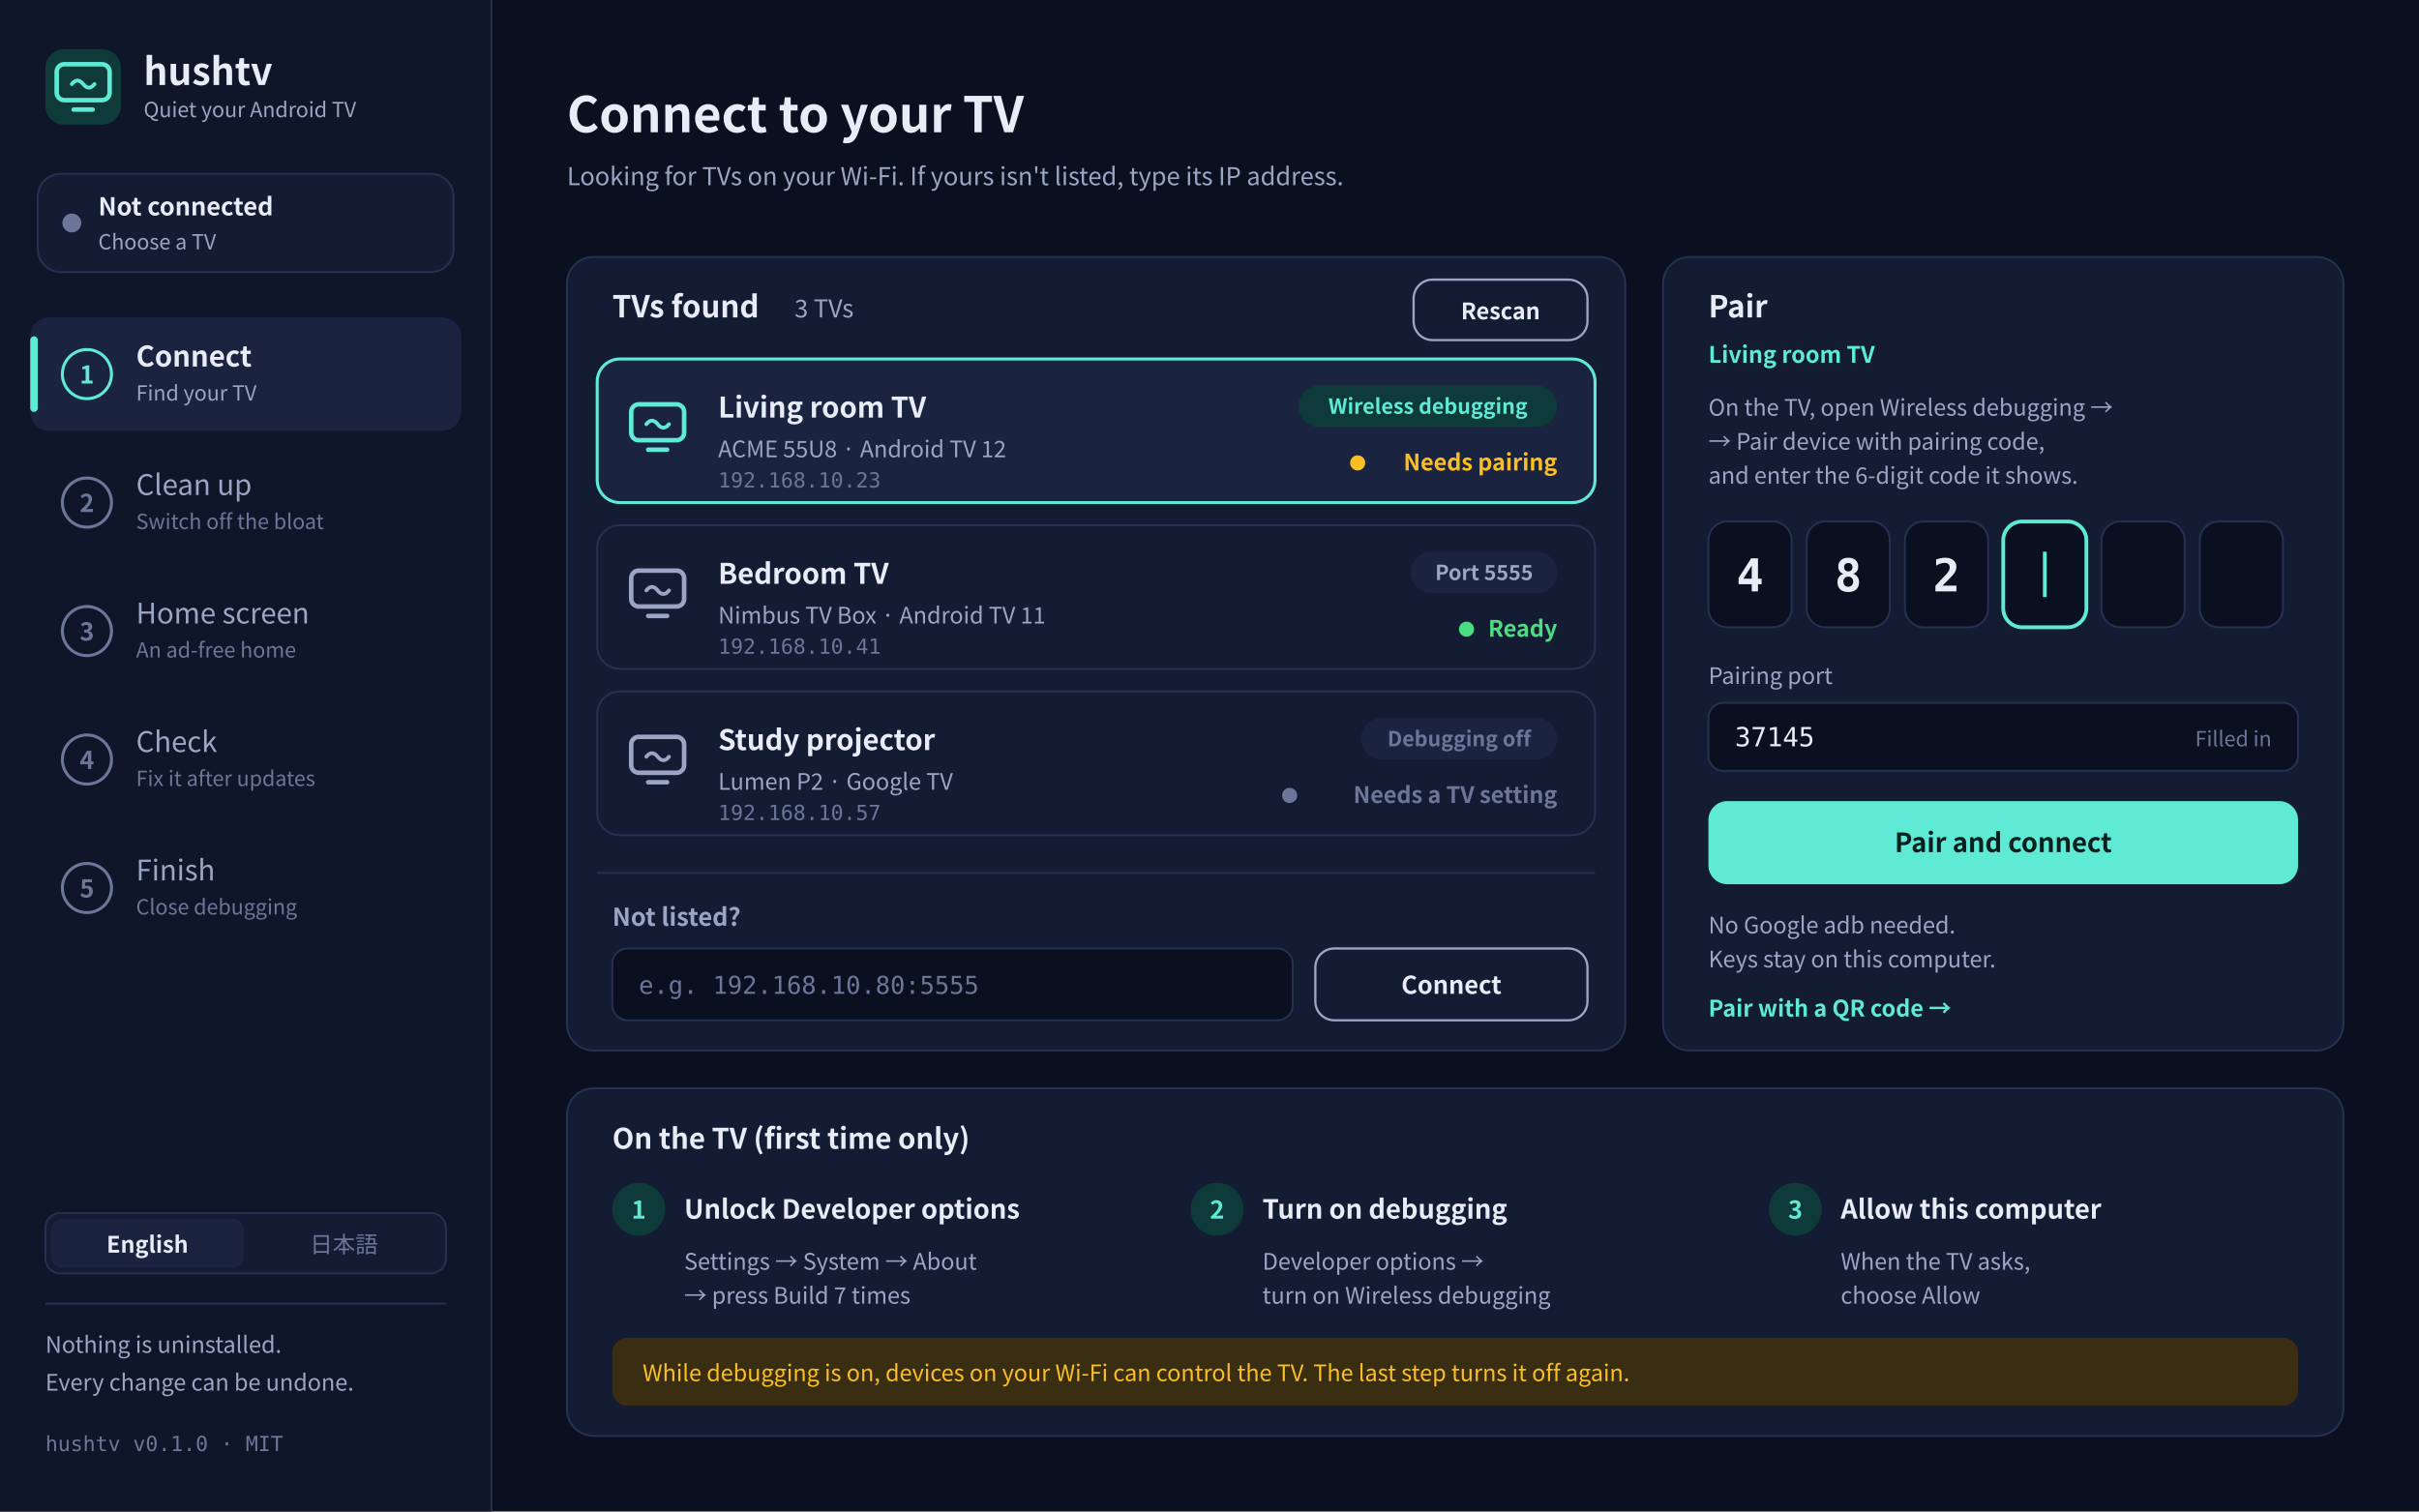
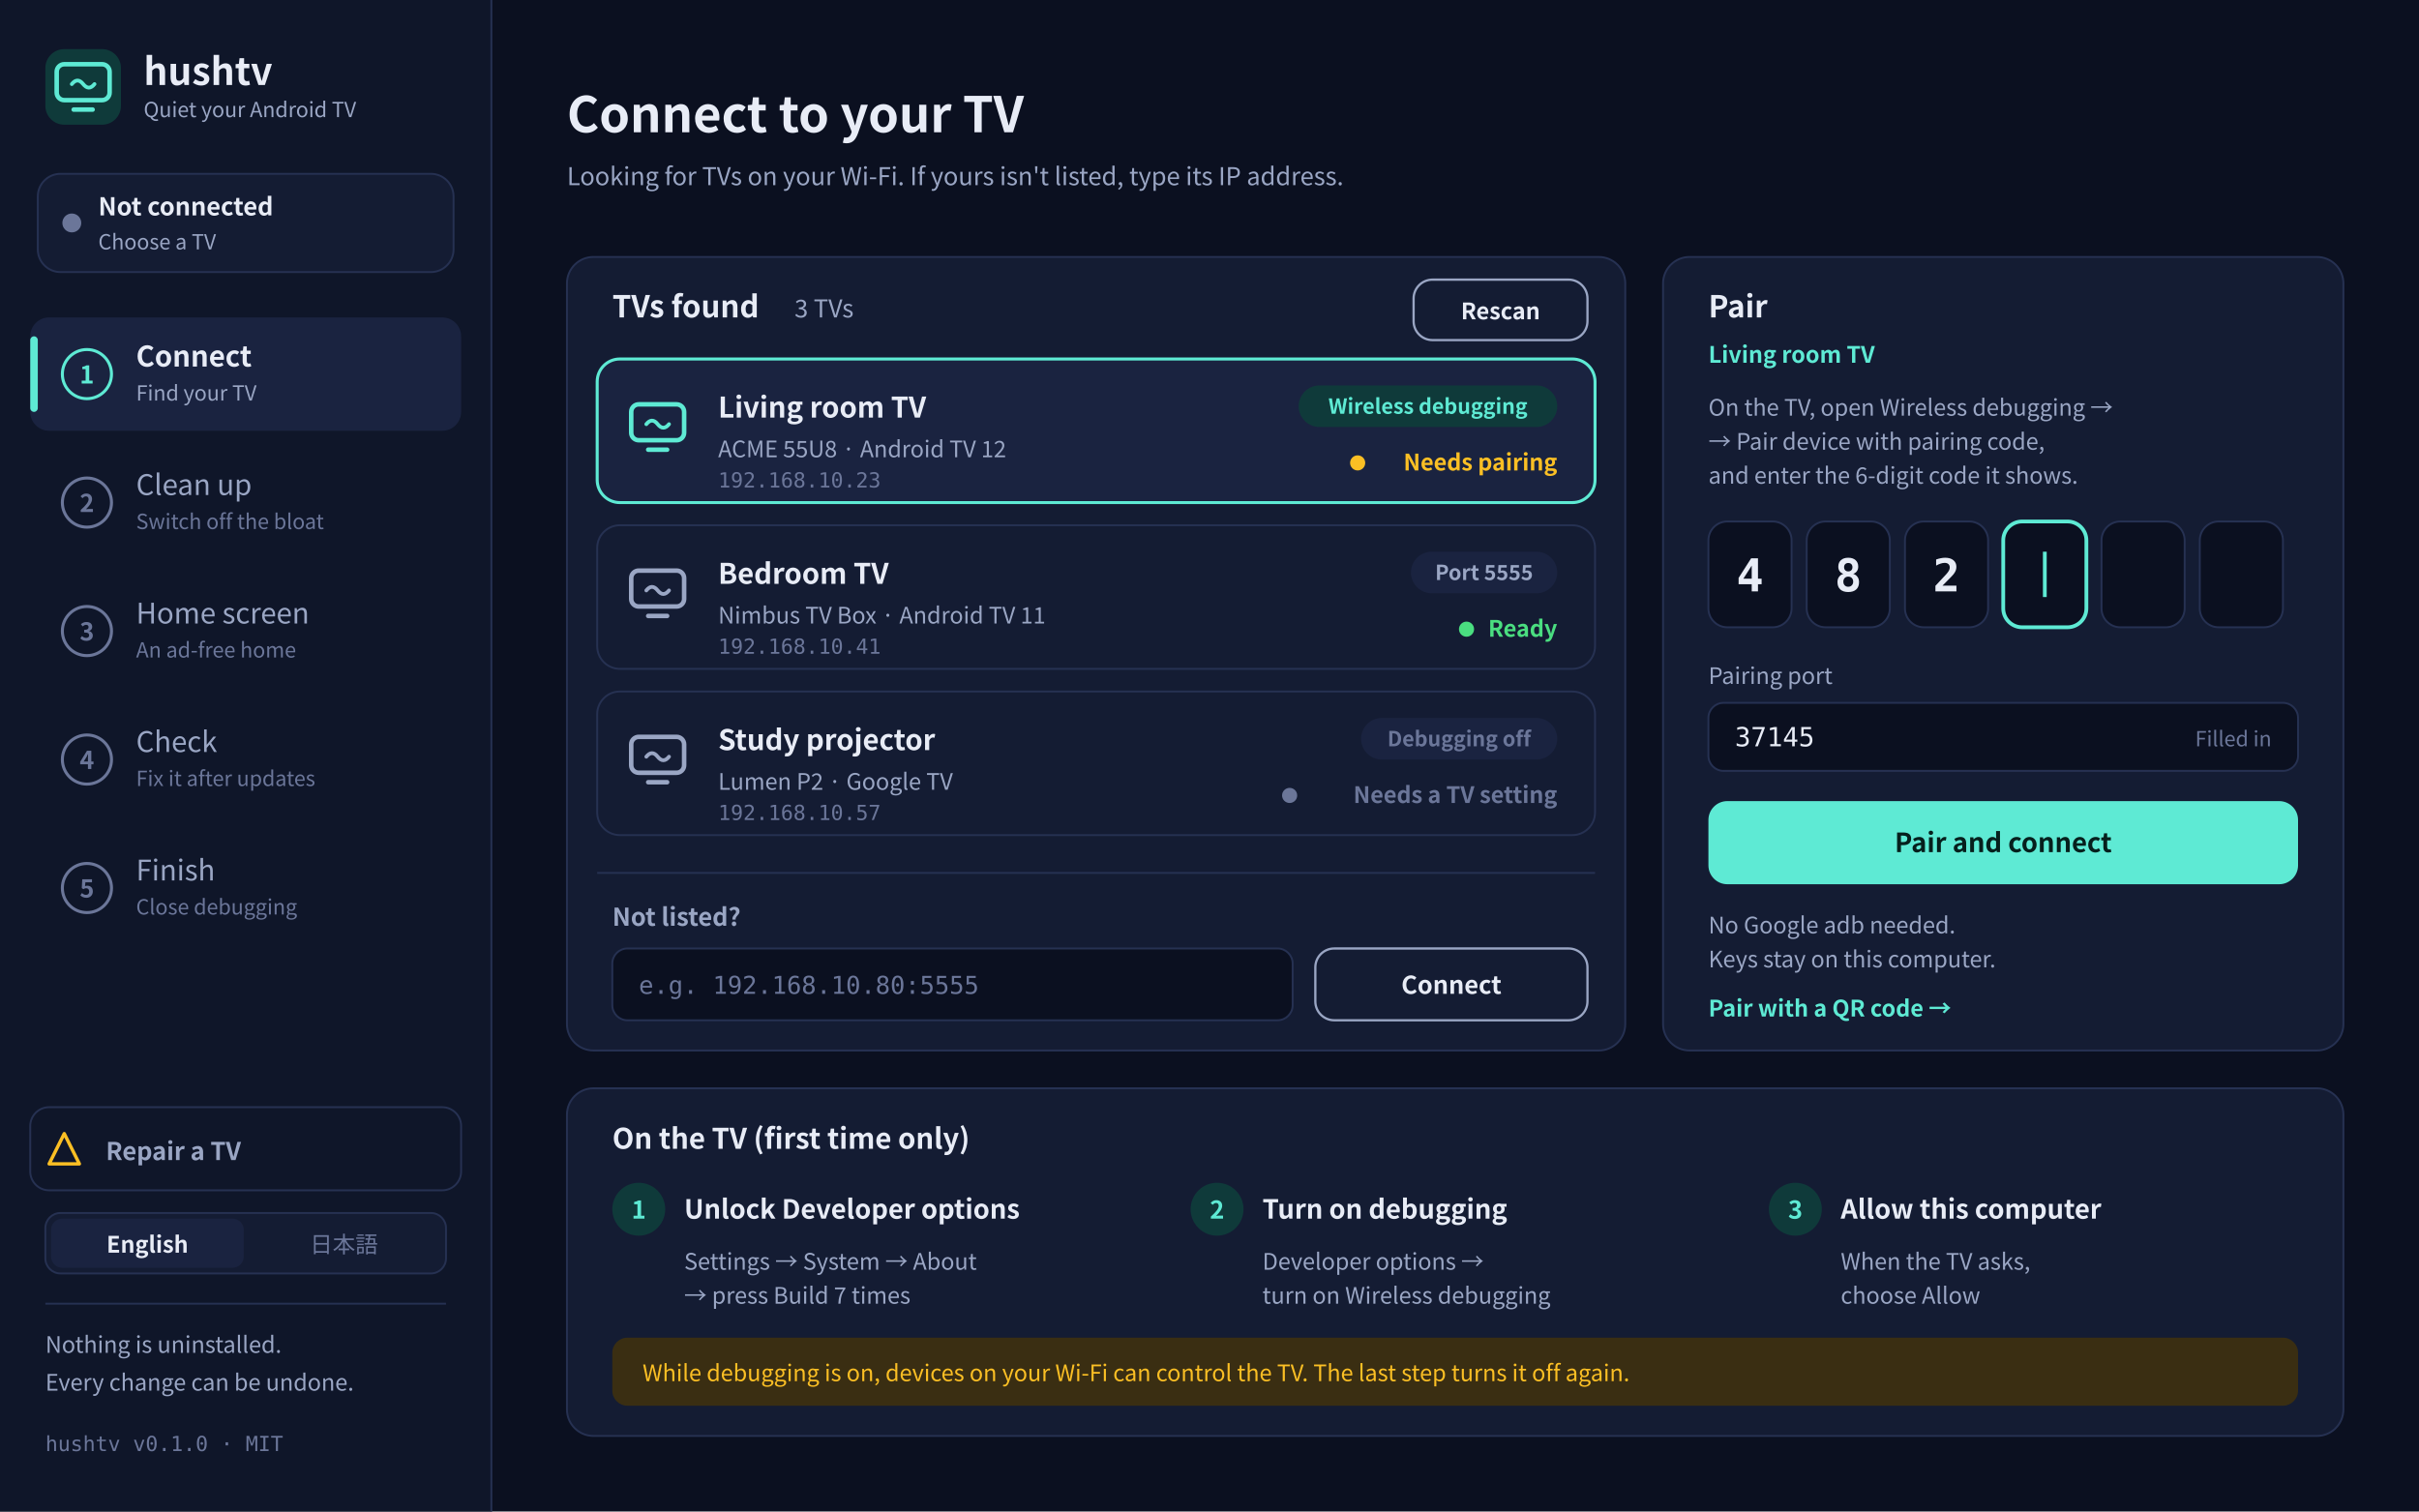
<svg xmlns="http://www.w3.org/2000/svg" width="1280" height="800" viewBox="0 0 1280 800">
  <rect width="1280" height="800" fill="#0B1020" />
  <rect x="0" y="0" width="260" height="800" rx="0" fill="#0F1629" opacity="1" />
  <line x1="260" y1="0" x2="260" y2="800" stroke="#263152" />
  <rect x="24" y="26" width="40" height="40" rx="10" fill="#0F3A3A" opacity="1" />
  <g transform="translate(30,34) scale(1.0)">
    <rect x="0" y="0" width="28" height="19" rx="4" fill="none" stroke="#5EEAD4" stroke-width="2.4" />
    <path d="M9 24h10" stroke="#5EEAD4" stroke-width="2.4" stroke-linecap="round" />
    <path d="M8 10.5c2-2.5 4-2.5 6 0s4 2.5 6 0" stroke="#5EEAD4" stroke-width="2" fill="none" stroke-linecap="round" />
  </g>
  <text x="76" y="45" font-family="'Noto Sans JP','Noto Sans CJK JP','Hiragino Sans','Yu Gothic UI',sans-serif" font-size="20" font-weight="700" fill="#E8ECF6" text-anchor="start" opacity="1">hushtv</text>
  <text x="76" y="62" font-family="'Noto Sans JP','Noto Sans CJK JP','Hiragino Sans','Yu Gothic UI',sans-serif" font-size="11" font-weight="400" fill="#9AA6C4" text-anchor="start" opacity="1">Quiet your Android TV</text>
  <rect x="20" y="92" width="220" height="52" rx="12" fill="#141C33" stroke="#263152" stroke-width="1" opacity="1" />
  <circle cx="38" cy="118" r="5" fill="#6B7699" />
  <text x="52" y="114" font-family="'Noto Sans JP','Noto Sans CJK JP','Hiragino Sans','Yu Gothic UI',sans-serif" font-size="13" font-weight="600" fill="#E8ECF6" text-anchor="start" opacity="1">Not connected</text>
  <text x="52" y="132" font-family="'Noto Sans JP','Noto Sans CJK JP','Hiragino Sans','Yu Gothic UI',sans-serif" font-size="11" font-weight="400" fill="#9AA6C4" text-anchor="start" opacity="1">Choose a TV</text>
  <rect x="16" y="168" width="228" height="60" rx="10" fill="#1A2340" opacity="1" />
  <rect x="16" y="178" width="4" height="40" rx="2" fill="#5EEAD4" opacity="1" />
  <circle cx="46" cy="198" r="13" fill="none" stroke="#5EEAD4" stroke-width="1.6" />
  <text x="46" y="203" font-family="'Noto Sans JP','Noto Sans CJK JP','Hiragino Sans','Yu Gothic UI',sans-serif" font-size="13" font-weight="700" fill="#5EEAD4" text-anchor="middle" opacity="1">1</text>
  <text x="72" y="194" font-family="'Noto Sans JP','Noto Sans CJK JP','Hiragino Sans','Yu Gothic UI',sans-serif" font-size="15" font-weight="700" fill="#E8ECF6" text-anchor="start" opacity="1">Connect</text>
  <text x="72" y="212" font-family="'Noto Sans JP','Noto Sans CJK JP','Hiragino Sans','Yu Gothic UI',sans-serif" font-size="11" font-weight="400" fill="#9AA6C4" text-anchor="start" opacity="1">Find your TV</text>
  <circle cx="46" cy="266" r="13" fill="none" stroke="#6B7699" stroke-width="1.6" />
  <text x="46" y="271" font-family="'Noto Sans JP','Noto Sans CJK JP','Hiragino Sans','Yu Gothic UI',sans-serif" font-size="13" font-weight="700" fill="#6B7699" text-anchor="middle" opacity="1">2</text>
  <text x="72" y="262" font-family="'Noto Sans JP','Noto Sans CJK JP','Hiragino Sans','Yu Gothic UI',sans-serif" font-size="15" font-weight="500" fill="#9AA6C4" text-anchor="start" opacity="1">Clean up</text>
  <text x="72" y="280" font-family="'Noto Sans JP','Noto Sans CJK JP','Hiragino Sans','Yu Gothic UI',sans-serif" font-size="11" font-weight="400" fill="#6B7699" text-anchor="start" opacity="1">Switch off the bloat</text>
  <circle cx="46" cy="334" r="13" fill="none" stroke="#6B7699" stroke-width="1.6" />
  <text x="46" y="339" font-family="'Noto Sans JP','Noto Sans CJK JP','Hiragino Sans','Yu Gothic UI',sans-serif" font-size="13" font-weight="700" fill="#6B7699" text-anchor="middle" opacity="1">3</text>
  <text x="72" y="330" font-family="'Noto Sans JP','Noto Sans CJK JP','Hiragino Sans','Yu Gothic UI',sans-serif" font-size="15" font-weight="500" fill="#9AA6C4" text-anchor="start" opacity="1">Home screen</text>
  <text x="72" y="348" font-family="'Noto Sans JP','Noto Sans CJK JP','Hiragino Sans','Yu Gothic UI',sans-serif" font-size="11" font-weight="400" fill="#6B7699" text-anchor="start" opacity="1">An ad-free home</text>
  <circle cx="46" cy="402" r="13" fill="none" stroke="#6B7699" stroke-width="1.6" />
  <text x="46" y="407" font-family="'Noto Sans JP','Noto Sans CJK JP','Hiragino Sans','Yu Gothic UI',sans-serif" font-size="13" font-weight="700" fill="#6B7699" text-anchor="middle" opacity="1">4</text>
  <text x="72" y="398" font-family="'Noto Sans JP','Noto Sans CJK JP','Hiragino Sans','Yu Gothic UI',sans-serif" font-size="15" font-weight="500" fill="#9AA6C4" text-anchor="start" opacity="1">Check</text>
  <text x="72" y="416" font-family="'Noto Sans JP','Noto Sans CJK JP','Hiragino Sans','Yu Gothic UI',sans-serif" font-size="11" font-weight="400" fill="#6B7699" text-anchor="start" opacity="1">Fix it after updates</text>
  <circle cx="46" cy="470" r="13" fill="none" stroke="#6B7699" stroke-width="1.6" />
  <text x="46" y="475" font-family="'Noto Sans JP','Noto Sans CJK JP','Hiragino Sans','Yu Gothic UI',sans-serif" font-size="13" font-weight="700" fill="#6B7699" text-anchor="middle" opacity="1">5</text>
  <text x="72" y="466" font-family="'Noto Sans JP','Noto Sans CJK JP','Hiragino Sans','Yu Gothic UI',sans-serif" font-size="15" font-weight="500" fill="#9AA6C4" text-anchor="start" opacity="1">Finish</text>
  <text x="72" y="484" font-family="'Noto Sans JP','Noto Sans CJK JP','Hiragino Sans','Yu Gothic UI',sans-serif" font-size="11" font-weight="400" fill="#6B7699" text-anchor="start" opacity="1">Close debugging</text>
+   <rect x="16" y="586" width="228" height="44" rx="10" fill="#0F1629" stroke="#263152" stroke-width="1" opacity="1" />
+   <path d="M34 600l8 16h-16z" fill="none" stroke="#FBBF24" stroke-width="1.8" stroke-linejoin="round" />
+   <text x="56" y="614" font-family="'Noto Sans JP','Noto Sans CJK JP','Hiragino Sans','Yu Gothic UI',sans-serif" font-size="13" font-weight="700" fill="#9AA6C4" text-anchor="start" opacity="1">Repair a TV</text>
  <rect x="24" y="642" width="212" height="32" rx="8" fill="#141C33" stroke="#263152" stroke-width="1" opacity="1" />
  <rect x="27" y="645" width="102" height="26" rx="6" fill="#1A2340" opacity="1" />
  <text x="78" y="663" font-family="'Noto Sans JP','Noto Sans CJK JP','Hiragino Sans','Yu Gothic UI',sans-serif" font-size="12" font-weight="700" fill="#E8ECF6" text-anchor="middle">English</text>
  <text x="182" y="663" font-family="'Noto Sans JP','Noto Sans CJK JP','Hiragino Sans','Yu Gothic UI',sans-serif" font-size="12" font-weight="400" fill="#6B7699" text-anchor="middle">日本語</text>
  <line x1="24" y1="690" x2="236" y2="690" stroke="#263152" />
  <text x="24" y="716" font-family="'Noto Sans JP','Noto Sans CJK JP','Hiragino Sans','Yu Gothic UI',sans-serif" font-size="12" font-weight="400" fill="#9AA6C4" text-anchor="start" opacity="1">Nothing is uninstalled.</text>
  <text x="24" y="736" font-family="'Noto Sans JP','Noto Sans CJK JP','Hiragino Sans','Yu Gothic UI',sans-serif" font-size="12" font-weight="400" fill="#9AA6C4" text-anchor="start" opacity="1">Every change can be undone.</text>
  <text x="24" y="768" font-family="'JetBrains Mono','SFMono-Regular',Consolas,monospace" font-size="11" font-weight="400" fill="#6B7699" text-anchor="start" opacity="1">hushtv v0.1.0 · MIT</text>
  <text x="300" y="70" font-family="'Noto Sans JP','Noto Sans CJK JP','Hiragino Sans','Yu Gothic UI',sans-serif" font-size="26" font-weight="700" fill="#E8ECF6" text-anchor="start" opacity="1">Connect to your TV</text>
  <text x="300" y="98" font-family="'Noto Sans JP','Noto Sans CJK JP','Hiragino Sans','Yu Gothic UI',sans-serif" font-size="13" font-weight="400" fill="#9AA6C4" text-anchor="start" opacity="1">Looking for TVs on your Wi-Fi. If yours isn't listed, type its IP address.</text>
  <rect x="300" y="136" width="560" height="420" rx="14" fill="#141C33" stroke="#263152" stroke-width="1" opacity="1" />
  <text x="324" y="168" font-family="'Noto Sans JP','Noto Sans CJK JP','Hiragino Sans','Yu Gothic UI',sans-serif" font-size="16" font-weight="700" fill="#E8ECF6" text-anchor="start" opacity="1">TVs found</text>
  <text x="420.4" y="168" font-family="'Noto Sans JP','Noto Sans CJK JP','Hiragino Sans','Yu Gothic UI',sans-serif" font-size="13" font-weight="400" fill="#9AA6C4" text-anchor="start" opacity="1">3 TVs</text>
  <rect x="748" y="148" width="92" height="32" rx="10" fill="none" stroke="#9AA6C4" stroke-width="1.2" opacity="1" />
  <text x="794.0" y="169.0" font-family="'Noto Sans JP','Noto Sans CJK JP','Hiragino Sans','Yu Gothic UI',sans-serif" font-size="12" font-weight="600" fill="#E8ECF6" text-anchor="middle" opacity="1">Rescan</text>
  <rect x="316" y="190" width="528" height="76" rx="12" fill="#1A2340" stroke="#5EEAD4" stroke-width="1.6" opacity="1" />
  <g transform="translate(334,214) scale(1.0)">
    <rect x="0" y="0" width="28" height="19" rx="4" fill="none" stroke="#5EEAD4" stroke-width="2.4" />
    <path d="M9 24h10" stroke="#5EEAD4" stroke-width="2.4" stroke-linecap="round" />
    <path d="M8 10.5c2-2.5 4-2.5 6 0s4 2.5 6 0" stroke="#5EEAD4" stroke-width="2" fill="none" stroke-linecap="round" />
  </g>
  <text x="380" y="221" font-family="'Noto Sans JP','Noto Sans CJK JP','Hiragino Sans','Yu Gothic UI',sans-serif" font-size="15" font-weight="700" fill="#E8ECF6" text-anchor="start" opacity="1">Living room TV</text>
  <text x="380" y="242" font-family="'Noto Sans JP','Noto Sans CJK JP','Hiragino Sans','Yu Gothic UI',sans-serif" font-size="12" font-weight="400" fill="#9AA6C4" text-anchor="start" opacity="1">ACME 55U8 · Android TV 12</text>
  <text x="380" y="258" font-family="'JetBrains Mono','SFMono-Regular',Consolas,monospace" font-size="11" font-weight="400" fill="#6B7699" text-anchor="start" opacity="1">192.168.10.23</text>
  <rect x="687.2" y="204" width="136.8" height="22" rx="11" fill="#0F3A3A" opacity="1" />
  <text x="755.6" y="219" font-family="'Noto Sans JP','Noto Sans CJK JP','Hiragino Sans','Yu Gothic UI',sans-serif" font-size="11" font-weight="600" fill="#5EEAD4" text-anchor="middle" opacity="1">Wireless debugging</text>
  <circle cx="718.4" cy="245" r="4" fill="#FBBF24" />
  <text x="824" y="249" font-family="'Noto Sans JP','Noto Sans CJK JP','Hiragino Sans','Yu Gothic UI',sans-serif" font-size="12" font-weight="600" fill="#FBBF24" text-anchor="end" opacity="1">Needs pairing</text>
  <rect x="316" y="278" width="528" height="76" rx="12" fill="#141C33" stroke="#263152" stroke-width="1" opacity="1" />
  <g transform="translate(334,302) scale(1.0)">
    <rect x="0" y="0" width="28" height="19" rx="4" fill="none" stroke="#9AA6C4" stroke-width="2.4" />
    <path d="M9 24h10" stroke="#9AA6C4" stroke-width="2.4" stroke-linecap="round" />
    <path d="M8 10.5c2-2.5 4-2.5 6 0s4 2.5 6 0" stroke="#9AA6C4" stroke-width="2" fill="none" stroke-linecap="round" />
  </g>
  <text x="380" y="309" font-family="'Noto Sans JP','Noto Sans CJK JP','Hiragino Sans','Yu Gothic UI',sans-serif" font-size="15" font-weight="700" fill="#E8ECF6" text-anchor="start" opacity="1">Bedroom TV</text>
  <text x="380" y="330" font-family="'Noto Sans JP','Noto Sans CJK JP','Hiragino Sans','Yu Gothic UI',sans-serif" font-size="12" font-weight="400" fill="#9AA6C4" text-anchor="start" opacity="1">Nimbus TV Box · Android TV 11</text>
  <text x="380" y="346" font-family="'JetBrains Mono','SFMono-Regular',Consolas,monospace" font-size="11" font-weight="400" fill="#6B7699" text-anchor="start" opacity="1">192.168.10.41</text>
  <rect x="746.6" y="292" width="77.4" height="22" rx="11" fill="#1A2340" opacity="1" />
  <text x="785.3" y="307" font-family="'Noto Sans JP','Noto Sans CJK JP','Hiragino Sans','Yu Gothic UI',sans-serif" font-size="11" font-weight="600" fill="#9AA6C4" text-anchor="middle" opacity="1">Port 5555</text>
  <circle cx="776.0" cy="333" r="4" fill="#4ADE80" />
  <text x="824" y="337" font-family="'Noto Sans JP','Noto Sans CJK JP','Hiragino Sans','Yu Gothic UI',sans-serif" font-size="12" font-weight="600" fill="#4ADE80" text-anchor="end" opacity="1">Ready</text>
  <rect x="316" y="366" width="528" height="76" rx="12" fill="#141C33" stroke="#263152" stroke-width="1" opacity="1" />
  <g transform="translate(334,390) scale(1.0)">
    <rect x="0" y="0" width="28" height="19" rx="4" fill="none" stroke="#9AA6C4" stroke-width="2.4" />
    <path d="M9 24h10" stroke="#9AA6C4" stroke-width="2.4" stroke-linecap="round" />
    <path d="M8 10.5c2-2.5 4-2.5 6 0s4 2.5 6 0" stroke="#9AA6C4" stroke-width="2" fill="none" stroke-linecap="round" />
  </g>
  <text x="380" y="397" font-family="'Noto Sans JP','Noto Sans CJK JP','Hiragino Sans','Yu Gothic UI',sans-serif" font-size="15" font-weight="700" fill="#E8ECF6" text-anchor="start" opacity="1">Study projector</text>
  <text x="380" y="418" font-family="'Noto Sans JP','Noto Sans CJK JP','Hiragino Sans','Yu Gothic UI',sans-serif" font-size="12" font-weight="400" fill="#9AA6C4" text-anchor="start" opacity="1">Lumen P2 · Google TV</text>
  <text x="380" y="434" font-family="'JetBrains Mono','SFMono-Regular',Consolas,monospace" font-size="11" font-weight="400" fill="#6B7699" text-anchor="start" opacity="1">192.168.10.57</text>
  <rect x="720.2" y="380" width="103.8" height="22" rx="11" fill="#1A2340" opacity="1" />
  <text x="772.1" y="395" font-family="'Noto Sans JP','Noto Sans CJK JP','Hiragino Sans','Yu Gothic UI',sans-serif" font-size="11" font-weight="600" fill="#6B7699" text-anchor="middle" opacity="1">Debugging off</text>
  <circle cx="682.4" cy="421" r="4" fill="#6B7699" />
  <text x="824" y="425" font-family="'Noto Sans JP','Noto Sans CJK JP','Hiragino Sans','Yu Gothic UI',sans-serif" font-size="12" font-weight="600" fill="#6B7699" text-anchor="end" opacity="1">Needs a TV setting</text>
  <line x1="316" y1="462" x2="844" y2="462" stroke="#263152" />
  <text x="324" y="490" font-family="'Noto Sans JP','Noto Sans CJK JP','Hiragino Sans','Yu Gothic UI',sans-serif" font-size="13" font-weight="600" fill="#9AA6C4" text-anchor="start" opacity="1">Not listed?</text>
  <rect x="324" y="502" width="360" height="38" rx="8" fill="#0B1020" stroke="#263152" stroke-width="1" opacity="1" />
  <text x="338" y="526" font-family="'JetBrains Mono','SFMono-Regular',Consolas,monospace" font-size="13" font-weight="400" fill="#6B7699" text-anchor="start" opacity="1">e.g. 192.168.10.80:5555</text>
  <rect x="696" y="502" width="144" height="38" rx="10" fill="none" stroke="#9AA6C4" stroke-width="1.2" opacity="1" />
  <text x="768.0" y="526.0" font-family="'Noto Sans JP','Noto Sans CJK JP','Hiragino Sans','Yu Gothic UI',sans-serif" font-size="13" font-weight="600" fill="#E8ECF6" text-anchor="middle" opacity="1">Connect</text>
  <rect x="880" y="136" width="360" height="420" rx="14" fill="#141C33" stroke="#263152" stroke-width="1" opacity="1" />
  <text x="904" y="168" font-family="'Noto Sans JP','Noto Sans CJK JP','Hiragino Sans','Yu Gothic UI',sans-serif" font-size="16" font-weight="700" fill="#E8ECF6" text-anchor="start" opacity="1">Pair</text>
  <text x="904" y="192" font-family="'Noto Sans JP','Noto Sans CJK JP','Hiragino Sans','Yu Gothic UI',sans-serif" font-size="12" font-weight="600" fill="#5EEAD4" text-anchor="start" opacity="1">Living room TV</text>
  <text x="904" y="220" font-family="'Noto Sans JP','Noto Sans CJK JP','Hiragino Sans','Yu Gothic UI',sans-serif" font-size="12" font-weight="400" fill="#9AA6C4" text-anchor="start" opacity="1">On the TV, open Wireless debugging →</text>
  <text x="904" y="238" font-family="'Noto Sans JP','Noto Sans CJK JP','Hiragino Sans','Yu Gothic UI',sans-serif" font-size="12" font-weight="400" fill="#9AA6C4" text-anchor="start" opacity="1">→ Pair device with pairing code,</text>
  <text x="904" y="256" font-family="'Noto Sans JP','Noto Sans CJK JP','Hiragino Sans','Yu Gothic UI',sans-serif" font-size="12" font-weight="400" fill="#9AA6C4" text-anchor="start" opacity="1">and enter the 6-digit code it shows.</text>
  <rect x="904" y="276" width="44" height="56" rx="10" fill="#0B1020" stroke="#263152" stroke-width="1" opacity="1" />
  <text x="926" y="313" font-family="'JetBrains Mono','SFMono-Regular',Consolas,monospace" font-size="24" font-weight="700" fill="#E8ECF6" text-anchor="middle" opacity="1">4</text>
  <rect x="956" y="276" width="44" height="56" rx="10" fill="#0B1020" stroke="#263152" stroke-width="1" opacity="1" />
  <text x="978" y="313" font-family="'JetBrains Mono','SFMono-Regular',Consolas,monospace" font-size="24" font-weight="700" fill="#E8ECF6" text-anchor="middle" opacity="1">8</text>
  <rect x="1008" y="276" width="44" height="56" rx="10" fill="#0B1020" stroke="#263152" stroke-width="1" opacity="1" />
  <text x="1030" y="313" font-family="'JetBrains Mono','SFMono-Regular',Consolas,monospace" font-size="24" font-weight="700" fill="#E8ECF6" text-anchor="middle" opacity="1">2</text>
  <rect x="1060" y="276" width="44" height="56" rx="10" fill="#0B1020" stroke="#5EEAD4" stroke-width="2" opacity="1" />
  <line x1="1082" y1="292" x2="1082" y2="316" stroke="#5EEAD4" stroke-width="2" />
  <rect x="1112" y="276" width="44" height="56" rx="10" fill="#0B1020" stroke="#263152" stroke-width="1" opacity="1" />
  <rect x="1164" y="276" width="44" height="56" rx="10" fill="#0B1020" stroke="#263152" stroke-width="1" opacity="1" />
  <text x="904" y="362" font-family="'Noto Sans JP','Noto Sans CJK JP','Hiragino Sans','Yu Gothic UI',sans-serif" font-size="12" font-weight="400" fill="#9AA6C4" text-anchor="start" opacity="1">Pairing port</text>
  <rect x="904" y="372" width="312" height="36" rx="8" fill="#0B1020" stroke="#263152" stroke-width="1" opacity="1" />
  <text x="918" y="395" font-family="'JetBrains Mono','SFMono-Regular',Consolas,monospace" font-size="14" font-weight="400" fill="#E8ECF6" text-anchor="start" opacity="1">37145</text>
  <text x="1202" y="395" font-family="'Noto Sans JP','Noto Sans CJK JP','Hiragino Sans','Yu Gothic UI',sans-serif" font-size="11" font-weight="400" fill="#6B7699" text-anchor="end" opacity="1">Filled in</text>
  <rect x="904" y="424" width="312" height="44" rx="10" fill="#5EEAD4" opacity="1" />
  <text x="1060.0" y="451.0" font-family="'Noto Sans JP','Noto Sans CJK JP','Hiragino Sans','Yu Gothic UI',sans-serif" font-size="14" font-weight="700" fill="#06201D" text-anchor="middle" opacity="1">Pair and connect</text>
  <text x="904" y="494" font-family="'Noto Sans JP','Noto Sans CJK JP','Hiragino Sans','Yu Gothic UI',sans-serif" font-size="12" font-weight="400" fill="#9AA6C4" text-anchor="start" opacity="1">No Google adb needed.</text>
  <text x="904" y="512" font-family="'Noto Sans JP','Noto Sans CJK JP','Hiragino Sans','Yu Gothic UI',sans-serif" font-size="12" font-weight="400" fill="#9AA6C4" text-anchor="start" opacity="1">Keys stay on this computer.</text>
  <text x="904" y="538" font-family="'Noto Sans JP','Noto Sans CJK JP','Hiragino Sans','Yu Gothic UI',sans-serif" font-size="12" font-weight="600" fill="#5EEAD4" text-anchor="start" opacity="1">Pair with a QR code →</text>
  <rect x="300" y="576" width="940" height="184" rx="14" fill="#141C33" stroke="#263152" stroke-width="1" opacity="1" />
  <text x="324" y="608" font-family="'Noto Sans JP','Noto Sans CJK JP','Hiragino Sans','Yu Gothic UI',sans-serif" font-size="15" font-weight="700" fill="#E8ECF6" text-anchor="start" opacity="1">On the TV (first time only)</text>
  <circle cx="338" cy="640" r="14" fill="#0F3A3A" />
  <text x="338" y="645" font-family="'Noto Sans JP','Noto Sans CJK JP','Hiragino Sans','Yu Gothic UI',sans-serif" font-size="13" font-weight="700" fill="#5EEAD4" text-anchor="middle" opacity="1">1</text>
  <text x="362" y="645" font-family="'Noto Sans JP','Noto Sans CJK JP','Hiragino Sans','Yu Gothic UI',sans-serif" font-size="14" font-weight="600" fill="#E8ECF6" text-anchor="start" opacity="1">Unlock Developer options</text>
  <text x="362" y="672" font-family="'Noto Sans JP','Noto Sans CJK JP','Hiragino Sans','Yu Gothic UI',sans-serif" font-size="12" font-weight="400" fill="#9AA6C4" text-anchor="start" opacity="1">Settings → System → About</text>
  <text x="362" y="690" font-family="'Noto Sans JP','Noto Sans CJK JP','Hiragino Sans','Yu Gothic UI',sans-serif" font-size="12" font-weight="400" fill="#9AA6C4" text-anchor="start" opacity="1">→ press Build 7 times</text>
  <circle cx="644" cy="640" r="14" fill="#0F3A3A" />
  <text x="644" y="645" font-family="'Noto Sans JP','Noto Sans CJK JP','Hiragino Sans','Yu Gothic UI',sans-serif" font-size="13" font-weight="700" fill="#5EEAD4" text-anchor="middle" opacity="1">2</text>
  <text x="668" y="645" font-family="'Noto Sans JP','Noto Sans CJK JP','Hiragino Sans','Yu Gothic UI',sans-serif" font-size="14" font-weight="600" fill="#E8ECF6" text-anchor="start" opacity="1">Turn on debugging</text>
  <text x="668" y="672" font-family="'Noto Sans JP','Noto Sans CJK JP','Hiragino Sans','Yu Gothic UI',sans-serif" font-size="12" font-weight="400" fill="#9AA6C4" text-anchor="start" opacity="1">Developer options →</text>
  <text x="668" y="690" font-family="'Noto Sans JP','Noto Sans CJK JP','Hiragino Sans','Yu Gothic UI',sans-serif" font-size="12" font-weight="400" fill="#9AA6C4" text-anchor="start" opacity="1">turn on Wireless debugging</text>
  <circle cx="950" cy="640" r="14" fill="#0F3A3A" />
  <text x="950" y="645" font-family="'Noto Sans JP','Noto Sans CJK JP','Hiragino Sans','Yu Gothic UI',sans-serif" font-size="13" font-weight="700" fill="#5EEAD4" text-anchor="middle" opacity="1">3</text>
  <text x="974" y="645" font-family="'Noto Sans JP','Noto Sans CJK JP','Hiragino Sans','Yu Gothic UI',sans-serif" font-size="14" font-weight="600" fill="#E8ECF6" text-anchor="start" opacity="1">Allow this computer</text>
  <text x="974" y="672" font-family="'Noto Sans JP','Noto Sans CJK JP','Hiragino Sans','Yu Gothic UI',sans-serif" font-size="12" font-weight="400" fill="#9AA6C4" text-anchor="start" opacity="1">When the TV asks,</text>
  <text x="974" y="690" font-family="'Noto Sans JP','Noto Sans CJK JP','Hiragino Sans','Yu Gothic UI',sans-serif" font-size="12" font-weight="400" fill="#9AA6C4" text-anchor="start" opacity="1">choose Allow</text>
  <rect x="324" y="708" width="892" height="36" rx="8" fill="#3A2E12" opacity="1" />
  <text x="340" y="731" font-family="'Noto Sans JP','Noto Sans CJK JP','Hiragino Sans','Yu Gothic UI',sans-serif" font-size="12" font-weight="400" fill="#FBBF24" text-anchor="start" opacity="1">While debugging is on, devices on your Wi-Fi can control the TV. The last step turns it off again.</text>
</svg>
